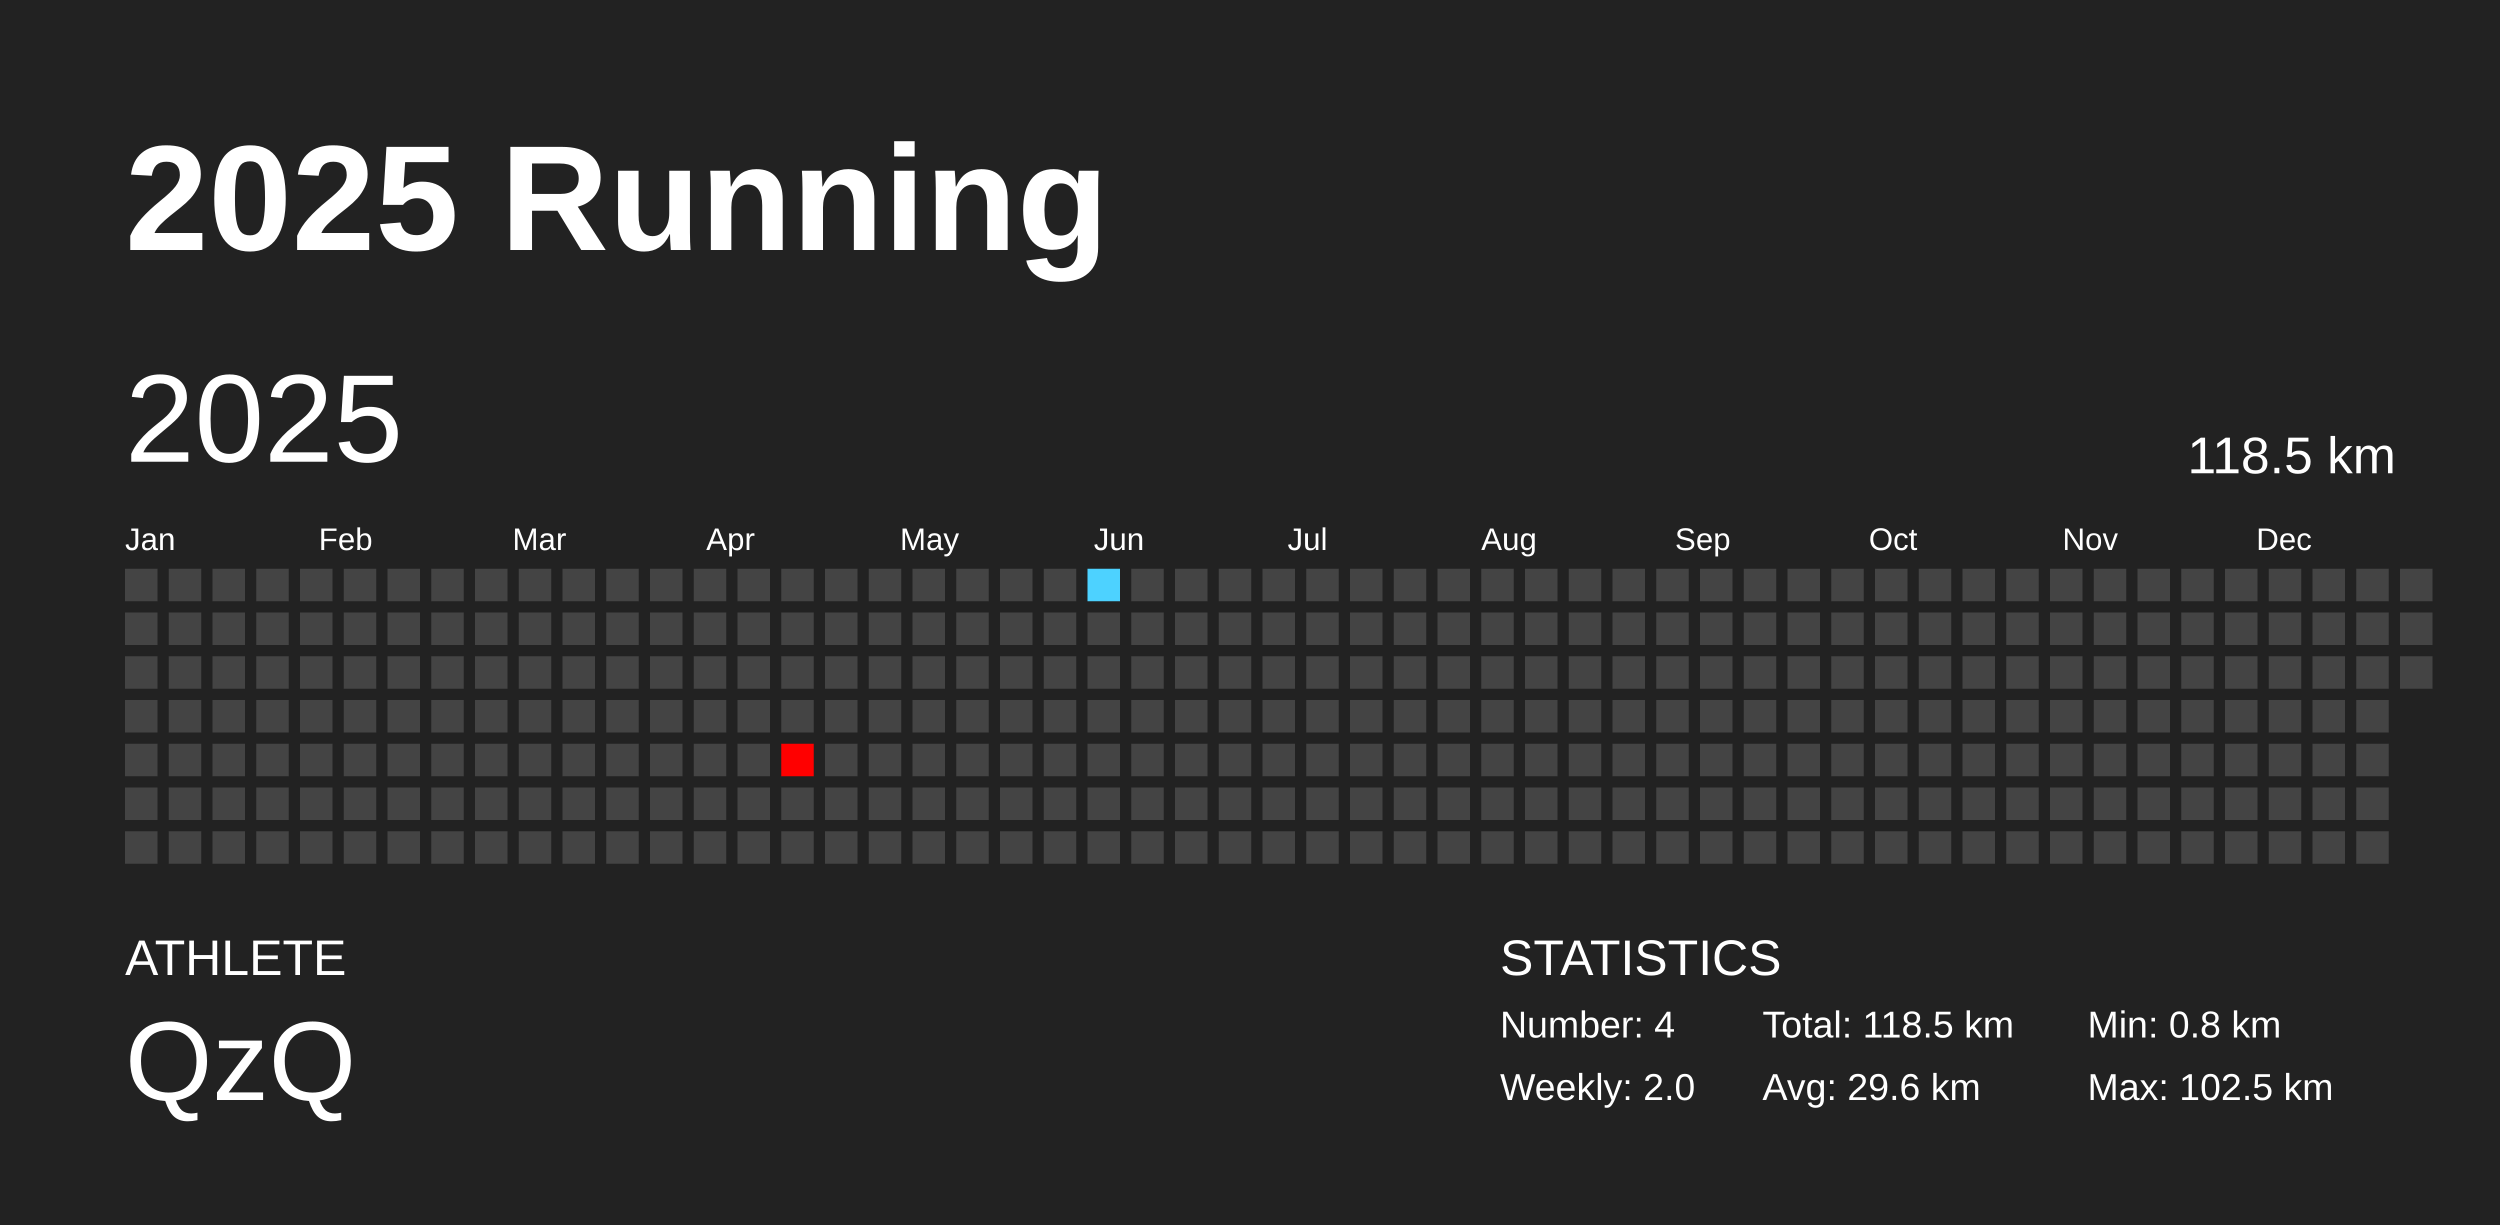
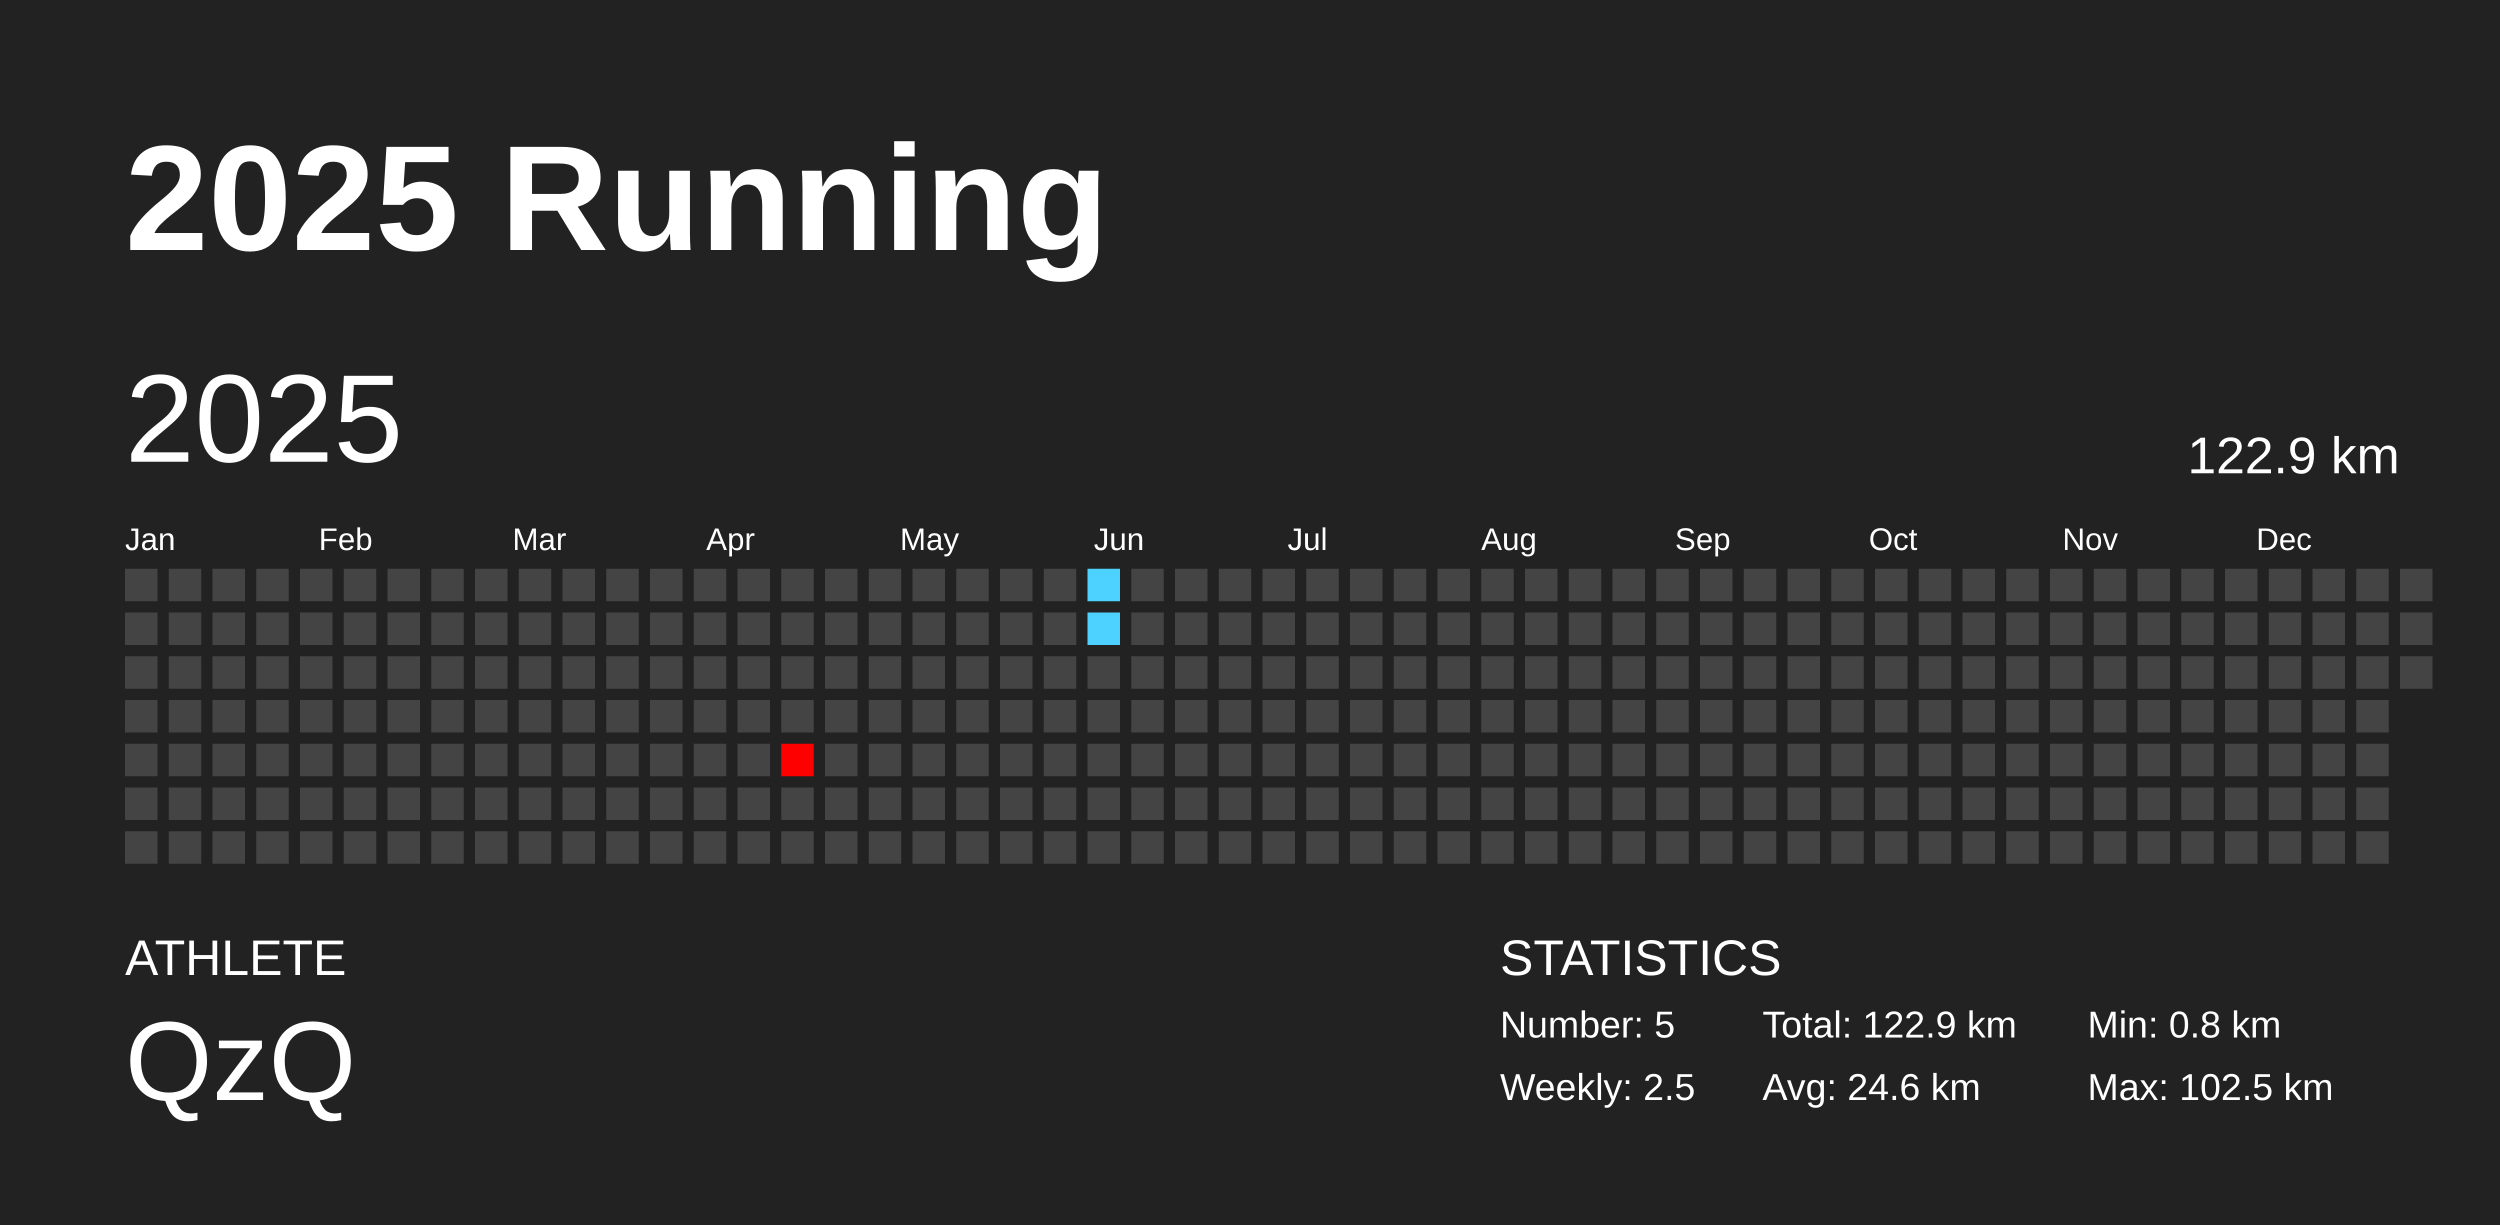
<svg xmlns="http://www.w3.org/2000/svg" baseProfile="full" height="98mm" version="1.1" viewBox="0,0,200,98" width="200mm">
  <defs />
  <rect fill="#222222" height="98" width="200" x="0" y="0" />
  <text fill="#FFFFFF" style="font-size:12px; font-family:Arial; font-weight:bold;" x="10" y="20">2025 Running</text>
  <text fill="#FFFFFF" style="font-size:4px; font-family:Arial" x="10" y="78">ATHLETE</text>
  <text fill="#FFFFFF" style="font-size:9px; font-family:Arial" x="10" y="88">QzQ</text>
  <text fill="#FFFFFF" style="font-size:4px; font-family:Arial" x="120" y="78">STATISTICS</text>
-   <text fill="#FFFFFF" style="font-size:3px; font-family:Arial" x="120" y="83">Number: 4</text>
-   <text fill="#FFFFFF" style="font-size:3px; font-family:Arial" x="120" y="88">Weekly: 2.0</text>
-   <text fill="#FFFFFF" style="font-size:3px; font-family:Arial" x="141" y="83">Total: 118.5 km</text>
-   <text fill="#FFFFFF" style="font-size:3px; font-family:Arial" x="141" y="88">Avg: 29.6 km</text>
+   <text fill="#FFFFFF" style="font-size:3px; font-family:Arial" x="120" y="83">Number: 5</text>
+   <text fill="#FFFFFF" style="font-size:3px; font-family:Arial" x="120" y="88">Weekly: 2.5</text>
+   <text fill="#FFFFFF" style="font-size:3px; font-family:Arial" x="141" y="83">Total: 122.9 km</text>
+   <text fill="#FFFFFF" style="font-size:3px; font-family:Arial" x="141" y="88">Avg: 24.6 km</text>
  <text fill="#FFFFFF" style="font-size:3px; font-family:Arial" x="167" y="83">Min: 0.8 km</text>
  <text fill="#FFFFFF" style="font-size:3px; font-family:Arial" x="167" y="88">Max: 102.5 km</text>
  <text dominant-baseline="hanging" fill="#FFFFFF" style="font-size:10.0px; font-family:Arial;" x="10" y="30">2025</text>
-   <text dominant-baseline="hanging" fill="#FFFFFF" style="font-size:4.125px; font-family:Arial;" x="175" y="35">118.5 km</text>
+   <text dominant-baseline="hanging" fill="#FFFFFF" style="font-size:4.125px; font-family:Arial;" x="175" y="35">122.9 km</text>
  <text fill="#FFFFFF" style="font-size:2.5px; font-family:Arial" x="10.0" y="44">Jan</text>
  <text fill="#FFFFFF" style="font-size:2.5px; font-family:Arial" x="25.5" y="44">Feb</text>
  <text fill="#FFFFFF" style="font-size:2.5px; font-family:Arial" x="41.0" y="44">Mar</text>
  <text fill="#FFFFFF" style="font-size:2.5px; font-family:Arial" x="56.5" y="44">Apr</text>
  <text fill="#FFFFFF" style="font-size:2.5px; font-family:Arial" x="72.0" y="44">May</text>
  <text fill="#FFFFFF" style="font-size:2.5px; font-family:Arial" x="87.5" y="44">Jun</text>
  <text fill="#FFFFFF" style="font-size:2.5px; font-family:Arial" x="103.0" y="44">Jul</text>
  <text fill="#FFFFFF" style="font-size:2.5px; font-family:Arial" x="118.5" y="44">Aug</text>
  <text fill="#FFFFFF" style="font-size:2.5px; font-family:Arial" x="134.0" y="44">Sep</text>
  <text fill="#FFFFFF" style="font-size:2.5px; font-family:Arial" x="149.5" y="44">Oct</text>
  <text fill="#FFFFFF" style="font-size:2.5px; font-family:Arial" x="165.0" y="44">Nov</text>
  <text fill="#FFFFFF" style="font-size:2.5px; font-family:Arial" x="180.5" y="44">Dec</text>
  <rect fill="#444444" height="2.6" width="2.6" x="10.0" y="45.5" />
  <rect fill="#444444" height="2.6" width="2.6" x="10.0" y="49.0" />
  <rect fill="#444444" height="2.6" width="2.6" x="10.0" y="52.5" />
  <rect fill="#444444" height="2.6" width="2.6" x="10.0" y="56.0" />
  <rect fill="#444444" height="2.6" width="2.6" x="10.0" y="59.5" />
  <rect fill="#444444" height="2.6" width="2.6" x="10.0" y="63.0" />
  <rect fill="#444444" height="2.6" width="2.6" x="10.0" y="66.5" />
  <rect fill="#444444" height="2.6" width="2.6" x="13.5" y="45.5" />
  <rect fill="#444444" height="2.6" width="2.6" x="13.5" y="49.0" />
  <rect fill="#444444" height="2.6" width="2.6" x="13.5" y="52.5" />
  <rect fill="#444444" height="2.6" width="2.6" x="13.5" y="56.0" />
  <rect fill="#444444" height="2.6" width="2.6" x="13.5" y="59.5" />
  <rect fill="#444444" height="2.6" width="2.6" x="13.5" y="63.0" />
  <rect fill="#444444" height="2.6" width="2.6" x="13.5" y="66.5" />
  <rect fill="#444444" height="2.6" width="2.6" x="17.0" y="45.5" />
  <rect fill="#444444" height="2.6" width="2.6" x="17.0" y="49.0" />
  <rect fill="#444444" height="2.6" width="2.6" x="17.0" y="52.5" />
  <rect fill="#444444" height="2.6" width="2.6" x="17.0" y="56.0" />
  <rect fill="#444444" height="2.6" width="2.6" x="17.0" y="59.5" />
  <rect fill="#444444" height="2.6" width="2.6" x="17.0" y="63.0" />
  <rect fill="#444444" height="2.6" width="2.6" x="17.0" y="66.5" />
  <rect fill="#444444" height="2.6" width="2.6" x="20.5" y="45.5" />
  <rect fill="#444444" height="2.6" width="2.6" x="20.5" y="49.0" />
  <rect fill="#444444" height="2.6" width="2.6" x="20.5" y="52.5" />
  <rect fill="#444444" height="2.6" width="2.6" x="20.5" y="56.0" />
  <rect fill="#444444" height="2.6" width="2.6" x="20.5" y="59.5" />
  <rect fill="#444444" height="2.6" width="2.6" x="20.5" y="63.0" />
  <rect fill="#444444" height="2.6" width="2.6" x="20.5" y="66.5" />
  <rect fill="#444444" height="2.6" width="2.6" x="24.0" y="45.5" />
  <rect fill="#444444" height="2.6" width="2.6" x="24.0" y="49.0" />
  <rect fill="#444444" height="2.6" width="2.6" x="24.0" y="52.5" />
  <rect fill="#444444" height="2.6" width="2.6" x="24.0" y="56.0" />
  <rect fill="#444444" height="2.6" width="2.6" x="24.0" y="59.5" />
  <rect fill="#444444" height="2.6" width="2.6" x="24.0" y="63.0" />
  <rect fill="#444444" height="2.6" width="2.6" x="24.0" y="66.5" />
  <rect fill="#444444" height="2.6" width="2.6" x="27.5" y="45.5" />
  <rect fill="#444444" height="2.6" width="2.6" x="27.5" y="49.0" />
  <rect fill="#444444" height="2.6" width="2.6" x="27.5" y="52.5" />
  <rect fill="#444444" height="2.6" width="2.6" x="27.5" y="56.0" />
  <rect fill="#444444" height="2.6" width="2.6" x="27.5" y="59.5" />
  <rect fill="#444444" height="2.6" width="2.6" x="27.5" y="63.0" />
  <rect fill="#444444" height="2.6" width="2.6" x="27.5" y="66.5" />
  <rect fill="#444444" height="2.6" width="2.6" x="31.0" y="45.5" />
  <rect fill="#444444" height="2.6" width="2.6" x="31.0" y="49.0" />
  <rect fill="#444444" height="2.6" width="2.6" x="31.0" y="52.5" />
  <rect fill="#444444" height="2.6" width="2.6" x="31.0" y="56.0" />
  <rect fill="#444444" height="2.6" width="2.6" x="31.0" y="59.5" />
  <rect fill="#444444" height="2.6" width="2.6" x="31.0" y="63.0" />
  <rect fill="#444444" height="2.6" width="2.6" x="31.0" y="66.5" />
  <rect fill="#444444" height="2.6" width="2.6" x="34.5" y="45.5" />
  <rect fill="#444444" height="2.6" width="2.6" x="34.5" y="49.0" />
  <rect fill="#444444" height="2.6" width="2.6" x="34.5" y="52.5" />
  <rect fill="#444444" height="2.6" width="2.6" x="34.5" y="56.0" />
  <rect fill="#444444" height="2.6" width="2.6" x="34.5" y="59.5" />
  <rect fill="#444444" height="2.6" width="2.6" x="34.5" y="63.0" />
  <rect fill="#444444" height="2.6" width="2.6" x="34.5" y="66.5" />
  <rect fill="#444444" height="2.6" width="2.6" x="38.0" y="45.5" />
  <rect fill="#444444" height="2.6" width="2.6" x="38.0" y="49.0" />
  <rect fill="#444444" height="2.6" width="2.6" x="38.0" y="52.5" />
  <rect fill="#444444" height="2.6" width="2.6" x="38.0" y="56.0" />
  <rect fill="#444444" height="2.6" width="2.6" x="38.0" y="59.5" />
  <rect fill="#444444" height="2.6" width="2.6" x="38.0" y="63.0" />
  <rect fill="#444444" height="2.6" width="2.6" x="38.0" y="66.5" />
  <rect fill="#444444" height="2.6" width="2.6" x="41.5" y="45.5" />
  <rect fill="#444444" height="2.6" width="2.6" x="41.5" y="49.0" />
  <rect fill="#444444" height="2.6" width="2.6" x="41.5" y="52.5" />
  <rect fill="#444444" height="2.6" width="2.6" x="41.5" y="56.0" />
  <rect fill="#444444" height="2.6" width="2.6" x="41.5" y="59.5" />
  <rect fill="#444444" height="2.6" width="2.6" x="41.5" y="63.0" />
  <rect fill="#444444" height="2.6" width="2.6" x="41.5" y="66.5" />
  <rect fill="#444444" height="2.6" width="2.6" x="45.0" y="45.5" />
  <rect fill="#444444" height="2.6" width="2.6" x="45.0" y="49.0" />
  <rect fill="#444444" height="2.6" width="2.6" x="45.0" y="52.5" />
  <rect fill="#444444" height="2.6" width="2.6" x="45.0" y="56.0" />
  <rect fill="#444444" height="2.6" width="2.6" x="45.0" y="59.5" />
  <rect fill="#444444" height="2.6" width="2.6" x="45.0" y="63.0" />
  <rect fill="#444444" height="2.6" width="2.6" x="45.0" y="66.5" />
  <rect fill="#444444" height="2.6" width="2.6" x="48.5" y="45.5" />
  <rect fill="#444444" height="2.6" width="2.6" x="48.5" y="49.0" />
  <rect fill="#444444" height="2.6" width="2.6" x="48.5" y="52.5" />
  <rect fill="#444444" height="2.6" width="2.6" x="48.5" y="56.0" />
  <rect fill="#444444" height="2.6" width="2.6" x="48.5" y="59.5" />
  <rect fill="#444444" height="2.6" width="2.6" x="48.5" y="63.0" />
  <rect fill="#444444" height="2.6" width="2.6" x="48.5" y="66.5" />
  <rect fill="#444444" height="2.6" width="2.6" x="52.0" y="45.5" />
  <rect fill="#444444" height="2.6" width="2.6" x="52.0" y="49.0" />
  <rect fill="#444444" height="2.6" width="2.6" x="52.0" y="52.5" />
  <rect fill="#444444" height="2.6" width="2.6" x="52.0" y="56.0" />
  <rect fill="#444444" height="2.6" width="2.6" x="52.0" y="59.5" />
  <rect fill="#444444" height="2.6" width="2.6" x="52.0" y="63.0" />
  <rect fill="#444444" height="2.6" width="2.6" x="52.0" y="66.5" />
  <rect fill="#444444" height="2.6" width="2.6" x="55.5" y="45.5" />
  <rect fill="#444444" height="2.6" width="2.6" x="55.5" y="49.0" />
  <rect fill="#444444" height="2.6" width="2.6" x="55.5" y="52.5" />
  <rect fill="#444444" height="2.6" width="2.6" x="55.5" y="56.0" />
  <rect fill="#444444" height="2.6" width="2.6" x="55.5" y="59.5" />
  <rect fill="#444444" height="2.6" width="2.6" x="55.5" y="63.0" />
  <rect fill="#444444" height="2.6" width="2.6" x="55.5" y="66.5" />
  <rect fill="#444444" height="2.6" width="2.6" x="59.0" y="45.5" />
  <rect fill="#444444" height="2.6" width="2.6" x="59.0" y="49.0" />
  <rect fill="#444444" height="2.6" width="2.6" x="59.0" y="52.5" />
  <rect fill="#444444" height="2.6" width="2.6" x="59.0" y="56.0" />
  <rect fill="#444444" height="2.6" width="2.6" x="59.0" y="59.5" />
  <rect fill="#444444" height="2.6" width="2.6" x="59.0" y="63.0" />
  <rect fill="#444444" height="2.6" width="2.6" x="59.0" y="66.5" />
  <rect fill="#444444" height="2.6" width="2.6" x="62.5" y="45.5" />
  <rect fill="#444444" height="2.6" width="2.6" x="62.5" y="49.0" />
  <rect fill="#444444" height="2.6" width="2.6" x="62.5" y="52.5" />
  <rect fill="#444444" height="2.6" width="2.6" x="62.5" y="56.0" />
  <rect fill="red" height="2.6" width="2.6" x="62.5" y="59.5" />
  <rect fill="#444444" height="2.6" width="2.6" x="62.5" y="63.0" />
  <rect fill="#444444" height="2.6" width="2.6" x="62.5" y="66.5" />
  <rect fill="#444444" height="2.6" width="2.6" x="66.0" y="45.5" />
  <rect fill="#444444" height="2.6" width="2.6" x="66.0" y="49.0" />
  <rect fill="#444444" height="2.6" width="2.6" x="66.0" y="52.5" />
  <rect fill="#444444" height="2.6" width="2.6" x="66.0" y="56.0" />
  <rect fill="#444444" height="2.6" width="2.6" x="66.0" y="59.5" />
  <rect fill="#444444" height="2.6" width="2.6" x="66.0" y="63.0" />
  <rect fill="#444444" height="2.6" width="2.6" x="66.0" y="66.5" />
  <rect fill="#444444" height="2.6" width="2.6" x="69.5" y="45.5" />
  <rect fill="#444444" height="2.6" width="2.6" x="69.5" y="49.0" />
  <rect fill="#444444" height="2.6" width="2.6" x="69.5" y="52.5" />
  <rect fill="#444444" height="2.6" width="2.6" x="69.5" y="56.0" />
  <rect fill="#444444" height="2.6" width="2.6" x="69.5" y="59.5" />
  <rect fill="#444444" height="2.6" width="2.6" x="69.5" y="63.0" />
  <rect fill="#444444" height="2.6" width="2.6" x="69.5" y="66.5" />
  <rect fill="#444444" height="2.6" width="2.6" x="73.0" y="45.5" />
  <rect fill="#444444" height="2.6" width="2.6" x="73.0" y="49.0" />
  <rect fill="#444444" height="2.6" width="2.6" x="73.0" y="52.5" />
  <rect fill="#444444" height="2.6" width="2.6" x="73.0" y="56.0" />
  <rect fill="#444444" height="2.6" width="2.6" x="73.0" y="59.5" />
  <rect fill="#444444" height="2.6" width="2.6" x="73.0" y="63.0" />
  <rect fill="#444444" height="2.6" width="2.6" x="73.0" y="66.5" />
  <rect fill="#444444" height="2.6" width="2.6" x="76.5" y="45.5" />
  <rect fill="#444444" height="2.6" width="2.6" x="76.5" y="49.0" />
  <rect fill="#444444" height="2.6" width="2.6" x="76.5" y="52.5" />
  <rect fill="#444444" height="2.6" width="2.6" x="76.5" y="56.0" />
  <rect fill="#444444" height="2.6" width="2.6" x="76.5" y="59.5" />
  <rect fill="#444444" height="2.6" width="2.6" x="76.5" y="63.0" />
  <rect fill="#444444" height="2.6" width="2.6" x="76.5" y="66.5" />
  <rect fill="#444444" height="2.6" width="2.6" x="80.0" y="45.5" />
  <rect fill="#444444" height="2.6" width="2.6" x="80.0" y="49.0" />
  <rect fill="#444444" height="2.6" width="2.6" x="80.0" y="52.5" />
  <rect fill="#444444" height="2.6" width="2.6" x="80.0" y="56.0" />
  <rect fill="#444444" height="2.6" width="2.6" x="80.0" y="59.5" />
  <rect fill="#444444" height="2.6" width="2.6" x="80.0" y="63.0" />
  <rect fill="#444444" height="2.6" width="2.6" x="80.0" y="66.5" />
  <rect fill="#444444" height="2.6" width="2.6" x="83.5" y="45.5" />
  <rect fill="#444444" height="2.6" width="2.6" x="83.5" y="49.0" />
  <rect fill="#444444" height="2.6" width="2.6" x="83.5" y="52.5" />
  <rect fill="#444444" height="2.6" width="2.6" x="83.5" y="56.0" />
  <rect fill="#444444" height="2.6" width="2.6" x="83.5" y="59.5" />
  <rect fill="#444444" height="2.6" width="2.6" x="83.5" y="63.0" />
  <rect fill="#444444" height="2.6" width="2.6" x="83.5" y="66.5" />
  <rect fill="#4dd2ff" height="2.6" width="2.6" x="87.0" y="45.5" />
-   <rect fill="#444444" height="2.6" width="2.6" x="87.0" y="49.0" />
+   <rect fill="#4dd2ff" height="2.6" width="2.6" x="87.0" y="49.0" />
  <rect fill="#444444" height="2.6" width="2.6" x="87.0" y="52.5" />
  <rect fill="#444444" height="2.6" width="2.6" x="87.0" y="56.0" />
  <rect fill="#444444" height="2.6" width="2.6" x="87.0" y="59.5" />
  <rect fill="#444444" height="2.6" width="2.6" x="87.0" y="63.0" />
  <rect fill="#444444" height="2.6" width="2.6" x="87.0" y="66.5" />
  <rect fill="#444444" height="2.6" width="2.6" x="90.5" y="45.5" />
  <rect fill="#444444" height="2.6" width="2.6" x="90.5" y="49.0" />
  <rect fill="#444444" height="2.6" width="2.6" x="90.5" y="52.5" />
  <rect fill="#444444" height="2.6" width="2.6" x="90.5" y="56.0" />
  <rect fill="#444444" height="2.6" width="2.6" x="90.5" y="59.5" />
  <rect fill="#444444" height="2.6" width="2.6" x="90.5" y="63.0" />
  <rect fill="#444444" height="2.6" width="2.6" x="90.5" y="66.5" />
  <rect fill="#444444" height="2.6" width="2.6" x="94.0" y="45.5" />
  <rect fill="#444444" height="2.6" width="2.6" x="94.0" y="49.0" />
  <rect fill="#444444" height="2.6" width="2.6" x="94.0" y="52.5" />
  <rect fill="#444444" height="2.6" width="2.6" x="94.0" y="56.0" />
  <rect fill="#444444" height="2.6" width="2.6" x="94.0" y="59.5" />
  <rect fill="#444444" height="2.6" width="2.6" x="94.0" y="63.0" />
  <rect fill="#444444" height="2.6" width="2.6" x="94.0" y="66.5" />
  <rect fill="#444444" height="2.6" width="2.6" x="97.5" y="45.5" />
  <rect fill="#444444" height="2.6" width="2.6" x="97.5" y="49.0" />
  <rect fill="#444444" height="2.6" width="2.6" x="97.5" y="52.5" />
  <rect fill="#444444" height="2.6" width="2.6" x="97.5" y="56.0" />
  <rect fill="#444444" height="2.6" width="2.6" x="97.5" y="59.5" />
  <rect fill="#444444" height="2.6" width="2.6" x="97.5" y="63.0" />
  <rect fill="#444444" height="2.6" width="2.6" x="97.5" y="66.5" />
  <rect fill="#444444" height="2.6" width="2.6" x="101.0" y="45.5" />
  <rect fill="#444444" height="2.6" width="2.6" x="101.0" y="49.0" />
  <rect fill="#444444" height="2.6" width="2.6" x="101.0" y="52.5" />
  <rect fill="#444444" height="2.6" width="2.6" x="101.0" y="56.0" />
  <rect fill="#444444" height="2.6" width="2.6" x="101.0" y="59.5" />
  <rect fill="#444444" height="2.6" width="2.6" x="101.0" y="63.0" />
  <rect fill="#444444" height="2.6" width="2.6" x="101.0" y="66.5" />
  <rect fill="#444444" height="2.6" width="2.6" x="104.5" y="45.5" />
  <rect fill="#444444" height="2.6" width="2.6" x="104.5" y="49.0" />
  <rect fill="#444444" height="2.6" width="2.6" x="104.5" y="52.5" />
  <rect fill="#444444" height="2.6" width="2.6" x="104.5" y="56.0" />
  <rect fill="#444444" height="2.6" width="2.6" x="104.5" y="59.5" />
  <rect fill="#444444" height="2.6" width="2.6" x="104.5" y="63.0" />
  <rect fill="#444444" height="2.6" width="2.6" x="104.5" y="66.5" />
  <rect fill="#444444" height="2.6" width="2.6" x="108.0" y="45.5" />
  <rect fill="#444444" height="2.6" width="2.6" x="108.0" y="49.0" />
  <rect fill="#444444" height="2.6" width="2.6" x="108.0" y="52.5" />
  <rect fill="#444444" height="2.6" width="2.6" x="108.0" y="56.0" />
  <rect fill="#444444" height="2.6" width="2.6" x="108.0" y="59.5" />
  <rect fill="#444444" height="2.6" width="2.6" x="108.0" y="63.0" />
  <rect fill="#444444" height="2.6" width="2.6" x="108.0" y="66.5" />
  <rect fill="#444444" height="2.6" width="2.6" x="111.5" y="45.5" />
  <rect fill="#444444" height="2.6" width="2.6" x="111.5" y="49.0" />
  <rect fill="#444444" height="2.6" width="2.6" x="111.5" y="52.5" />
  <rect fill="#444444" height="2.6" width="2.6" x="111.5" y="56.0" />
  <rect fill="#444444" height="2.6" width="2.6" x="111.5" y="59.5" />
  <rect fill="#444444" height="2.6" width="2.6" x="111.5" y="63.0" />
  <rect fill="#444444" height="2.6" width="2.6" x="111.5" y="66.5" />
  <rect fill="#444444" height="2.6" width="2.6" x="115.0" y="45.5" />
  <rect fill="#444444" height="2.6" width="2.6" x="115.0" y="49.0" />
  <rect fill="#444444" height="2.6" width="2.6" x="115.0" y="52.5" />
  <rect fill="#444444" height="2.6" width="2.6" x="115.0" y="56.0" />
  <rect fill="#444444" height="2.6" width="2.6" x="115.0" y="59.5" />
  <rect fill="#444444" height="2.6" width="2.6" x="115.0" y="63.0" />
  <rect fill="#444444" height="2.6" width="2.6" x="115.0" y="66.5" />
  <rect fill="#444444" height="2.6" width="2.6" x="118.5" y="45.5" />
  <rect fill="#444444" height="2.6" width="2.6" x="118.5" y="49.0" />
  <rect fill="#444444" height="2.6" width="2.6" x="118.5" y="52.5" />
  <rect fill="#444444" height="2.6" width="2.6" x="118.5" y="56.0" />
  <rect fill="#444444" height="2.6" width="2.6" x="118.5" y="59.5" />
  <rect fill="#444444" height="2.6" width="2.6" x="118.5" y="63.0" />
  <rect fill="#444444" height="2.6" width="2.6" x="118.5" y="66.5" />
  <rect fill="#444444" height="2.6" width="2.6" x="122.0" y="45.5" />
  <rect fill="#444444" height="2.6" width="2.6" x="122.0" y="49.0" />
  <rect fill="#444444" height="2.6" width="2.6" x="122.0" y="52.5" />
  <rect fill="#444444" height="2.6" width="2.6" x="122.0" y="56.0" />
  <rect fill="#444444" height="2.6" width="2.6" x="122.0" y="59.5" />
  <rect fill="#444444" height="2.6" width="2.6" x="122.0" y="63.0" />
  <rect fill="#444444" height="2.6" width="2.6" x="122.0" y="66.5" />
  <rect fill="#444444" height="2.6" width="2.6" x="125.5" y="45.5" />
  <rect fill="#444444" height="2.6" width="2.6" x="125.5" y="49.0" />
  <rect fill="#444444" height="2.6" width="2.6" x="125.5" y="52.5" />
  <rect fill="#444444" height="2.6" width="2.6" x="125.5" y="56.0" />
  <rect fill="#444444" height="2.6" width="2.6" x="125.5" y="59.5" />
  <rect fill="#444444" height="2.6" width="2.6" x="125.5" y="63.0" />
  <rect fill="#444444" height="2.6" width="2.6" x="125.5" y="66.5" />
  <rect fill="#444444" height="2.6" width="2.6" x="129.0" y="45.5" />
  <rect fill="#444444" height="2.6" width="2.6" x="129.0" y="49.0" />
  <rect fill="#444444" height="2.6" width="2.6" x="129.0" y="52.5" />
  <rect fill="#444444" height="2.6" width="2.6" x="129.0" y="56.0" />
  <rect fill="#444444" height="2.6" width="2.6" x="129.0" y="59.5" />
  <rect fill="#444444" height="2.6" width="2.6" x="129.0" y="63.0" />
  <rect fill="#444444" height="2.6" width="2.6" x="129.0" y="66.5" />
  <rect fill="#444444" height="2.6" width="2.6" x="132.5" y="45.5" />
  <rect fill="#444444" height="2.6" width="2.6" x="132.5" y="49.0" />
  <rect fill="#444444" height="2.6" width="2.6" x="132.5" y="52.5" />
  <rect fill="#444444" height="2.6" width="2.6" x="132.5" y="56.0" />
  <rect fill="#444444" height="2.6" width="2.6" x="132.5" y="59.5" />
  <rect fill="#444444" height="2.6" width="2.6" x="132.5" y="63.0" />
  <rect fill="#444444" height="2.6" width="2.6" x="132.5" y="66.5" />
  <rect fill="#444444" height="2.6" width="2.6" x="136.0" y="45.5" />
  <rect fill="#444444" height="2.6" width="2.6" x="136.0" y="49.0" />
  <rect fill="#444444" height="2.6" width="2.6" x="136.0" y="52.5" />
  <rect fill="#444444" height="2.6" width="2.6" x="136.0" y="56.0" />
  <rect fill="#444444" height="2.6" width="2.6" x="136.0" y="59.5" />
  <rect fill="#444444" height="2.6" width="2.6" x="136.0" y="63.0" />
  <rect fill="#444444" height="2.6" width="2.6" x="136.0" y="66.5" />
  <rect fill="#444444" height="2.6" width="2.6" x="139.5" y="45.5" />
  <rect fill="#444444" height="2.6" width="2.6" x="139.5" y="49.0" />
  <rect fill="#444444" height="2.6" width="2.6" x="139.5" y="52.5" />
  <rect fill="#444444" height="2.6" width="2.6" x="139.5" y="56.0" />
  <rect fill="#444444" height="2.6" width="2.6" x="139.5" y="59.5" />
  <rect fill="#444444" height="2.6" width="2.6" x="139.5" y="63.0" />
  <rect fill="#444444" height="2.6" width="2.6" x="139.5" y="66.5" />
  <rect fill="#444444" height="2.6" width="2.6" x="143.0" y="45.5" />
  <rect fill="#444444" height="2.6" width="2.6" x="143.0" y="49.0" />
  <rect fill="#444444" height="2.6" width="2.6" x="143.0" y="52.5" />
  <rect fill="#444444" height="2.6" width="2.6" x="143.0" y="56.0" />
  <rect fill="#444444" height="2.6" width="2.6" x="143.0" y="59.5" />
  <rect fill="#444444" height="2.6" width="2.6" x="143.0" y="63.0" />
  <rect fill="#444444" height="2.6" width="2.6" x="143.0" y="66.5" />
  <rect fill="#444444" height="2.6" width="2.6" x="146.5" y="45.5" />
  <rect fill="#444444" height="2.6" width="2.6" x="146.5" y="49.0" />
  <rect fill="#444444" height="2.6" width="2.6" x="146.5" y="52.5" />
  <rect fill="#444444" height="2.6" width="2.6" x="146.5" y="56.0" />
  <rect fill="#444444" height="2.6" width="2.6" x="146.5" y="59.5" />
  <rect fill="#444444" height="2.6" width="2.6" x="146.5" y="63.0" />
  <rect fill="#444444" height="2.6" width="2.6" x="146.5" y="66.5" />
  <rect fill="#444444" height="2.6" width="2.6" x="150.0" y="45.5" />
  <rect fill="#444444" height="2.6" width="2.6" x="150.0" y="49.0" />
  <rect fill="#444444" height="2.6" width="2.6" x="150.0" y="52.5" />
  <rect fill="#444444" height="2.6" width="2.6" x="150.0" y="56.0" />
  <rect fill="#444444" height="2.6" width="2.6" x="150.0" y="59.5" />
  <rect fill="#444444" height="2.6" width="2.6" x="150.0" y="63.0" />
  <rect fill="#444444" height="2.6" width="2.6" x="150.0" y="66.5" />
  <rect fill="#444444" height="2.6" width="2.6" x="153.5" y="45.5" />
  <rect fill="#444444" height="2.6" width="2.6" x="153.5" y="49.0" />
  <rect fill="#444444" height="2.6" width="2.6" x="153.5" y="52.5" />
  <rect fill="#444444" height="2.6" width="2.6" x="153.5" y="56.0" />
  <rect fill="#444444" height="2.6" width="2.6" x="153.5" y="59.5" />
  <rect fill="#444444" height="2.6" width="2.6" x="153.5" y="63.0" />
  <rect fill="#444444" height="2.6" width="2.6" x="153.5" y="66.5" />
  <rect fill="#444444" height="2.6" width="2.6" x="157.0" y="45.5" />
  <rect fill="#444444" height="2.6" width="2.6" x="157.0" y="49.0" />
  <rect fill="#444444" height="2.6" width="2.6" x="157.0" y="52.5" />
  <rect fill="#444444" height="2.6" width="2.6" x="157.0" y="56.0" />
  <rect fill="#444444" height="2.6" width="2.6" x="157.0" y="59.5" />
  <rect fill="#444444" height="2.6" width="2.6" x="157.0" y="63.0" />
  <rect fill="#444444" height="2.6" width="2.6" x="157.0" y="66.5" />
  <rect fill="#444444" height="2.6" width="2.6" x="160.5" y="45.5" />
  <rect fill="#444444" height="2.6" width="2.6" x="160.5" y="49.0" />
  <rect fill="#444444" height="2.6" width="2.6" x="160.5" y="52.5" />
  <rect fill="#444444" height="2.6" width="2.6" x="160.5" y="56.0" />
  <rect fill="#444444" height="2.6" width="2.6" x="160.5" y="59.5" />
  <rect fill="#444444" height="2.6" width="2.6" x="160.5" y="63.0" />
  <rect fill="#444444" height="2.6" width="2.6" x="160.5" y="66.5" />
  <rect fill="#444444" height="2.6" width="2.6" x="164.0" y="45.5" />
  <rect fill="#444444" height="2.6" width="2.6" x="164.0" y="49.0" />
  <rect fill="#444444" height="2.6" width="2.6" x="164.0" y="52.5" />
  <rect fill="#444444" height="2.6" width="2.6" x="164.0" y="56.0" />
  <rect fill="#444444" height="2.6" width="2.6" x="164.0" y="59.5" />
  <rect fill="#444444" height="2.6" width="2.6" x="164.0" y="63.0" />
  <rect fill="#444444" height="2.6" width="2.6" x="164.0" y="66.5" />
  <rect fill="#444444" height="2.6" width="2.6" x="167.5" y="45.5" />
  <rect fill="#444444" height="2.6" width="2.6" x="167.5" y="49.0" />
  <rect fill="#444444" height="2.6" width="2.6" x="167.5" y="52.5" />
  <rect fill="#444444" height="2.6" width="2.6" x="167.5" y="56.0" />
  <rect fill="#444444" height="2.6" width="2.6" x="167.5" y="59.5" />
  <rect fill="#444444" height="2.6" width="2.6" x="167.5" y="63.0" />
  <rect fill="#444444" height="2.6" width="2.6" x="167.5" y="66.5" />
  <rect fill="#444444" height="2.6" width="2.6" x="171.0" y="45.5" />
  <rect fill="#444444" height="2.6" width="2.6" x="171.0" y="49.0" />
  <rect fill="#444444" height="2.6" width="2.6" x="171.0" y="52.5" />
  <rect fill="#444444" height="2.6" width="2.6" x="171.0" y="56.0" />
  <rect fill="#444444" height="2.6" width="2.6" x="171.0" y="59.5" />
  <rect fill="#444444" height="2.6" width="2.6" x="171.0" y="63.0" />
  <rect fill="#444444" height="2.6" width="2.6" x="171.0" y="66.5" />
  <rect fill="#444444" height="2.6" width="2.6" x="174.5" y="45.5" />
  <rect fill="#444444" height="2.6" width="2.6" x="174.5" y="49.0" />
  <rect fill="#444444" height="2.6" width="2.6" x="174.5" y="52.5" />
  <rect fill="#444444" height="2.6" width="2.6" x="174.5" y="56.0" />
  <rect fill="#444444" height="2.6" width="2.6" x="174.5" y="59.5" />
  <rect fill="#444444" height="2.6" width="2.6" x="174.5" y="63.0" />
  <rect fill="#444444" height="2.6" width="2.6" x="174.5" y="66.5" />
  <rect fill="#444444" height="2.6" width="2.6" x="178.0" y="45.5" />
  <rect fill="#444444" height="2.6" width="2.6" x="178.0" y="49.0" />
  <rect fill="#444444" height="2.6" width="2.6" x="178.0" y="52.5" />
  <rect fill="#444444" height="2.6" width="2.6" x="178.0" y="56.0" />
  <rect fill="#444444" height="2.6" width="2.6" x="178.0" y="59.5" />
  <rect fill="#444444" height="2.6" width="2.6" x="178.0" y="63.0" />
  <rect fill="#444444" height="2.6" width="2.6" x="178.0" y="66.5" />
  <rect fill="#444444" height="2.6" width="2.6" x="181.5" y="45.5" />
  <rect fill="#444444" height="2.6" width="2.6" x="181.5" y="49.0" />
  <rect fill="#444444" height="2.6" width="2.6" x="181.5" y="52.5" />
  <rect fill="#444444" height="2.6" width="2.6" x="181.5" y="56.0" />
  <rect fill="#444444" height="2.6" width="2.6" x="181.5" y="59.5" />
  <rect fill="#444444" height="2.6" width="2.6" x="181.5" y="63.0" />
  <rect fill="#444444" height="2.6" width="2.6" x="181.5" y="66.5" />
  <rect fill="#444444" height="2.6" width="2.6" x="185.0" y="45.5" />
  <rect fill="#444444" height="2.6" width="2.6" x="185.0" y="49.0" />
  <rect fill="#444444" height="2.6" width="2.6" x="185.0" y="52.5" />
  <rect fill="#444444" height="2.6" width="2.6" x="185.0" y="56.0" />
  <rect fill="#444444" height="2.6" width="2.6" x="185.0" y="59.5" />
  <rect fill="#444444" height="2.6" width="2.6" x="185.0" y="63.0" />
  <rect fill="#444444" height="2.6" width="2.6" x="185.0" y="66.5" />
  <rect fill="#444444" height="2.6" width="2.6" x="188.5" y="45.5" />
  <rect fill="#444444" height="2.6" width="2.6" x="188.5" y="49.0" />
  <rect fill="#444444" height="2.6" width="2.6" x="188.5" y="52.5" />
  <rect fill="#444444" height="2.6" width="2.6" x="188.5" y="56.0" />
  <rect fill="#444444" height="2.6" width="2.6" x="188.5" y="59.5" />
  <rect fill="#444444" height="2.6" width="2.6" x="188.5" y="63.0" />
  <rect fill="#444444" height="2.6" width="2.6" x="188.5" y="66.5" />
  <rect fill="#444444" height="2.6" width="2.6" x="192.0" y="45.5" />
  <rect fill="#444444" height="2.6" width="2.6" x="192.0" y="49.0" />
  <rect fill="#444444" height="2.6" width="2.6" x="192.0" y="52.5" />
</svg>
